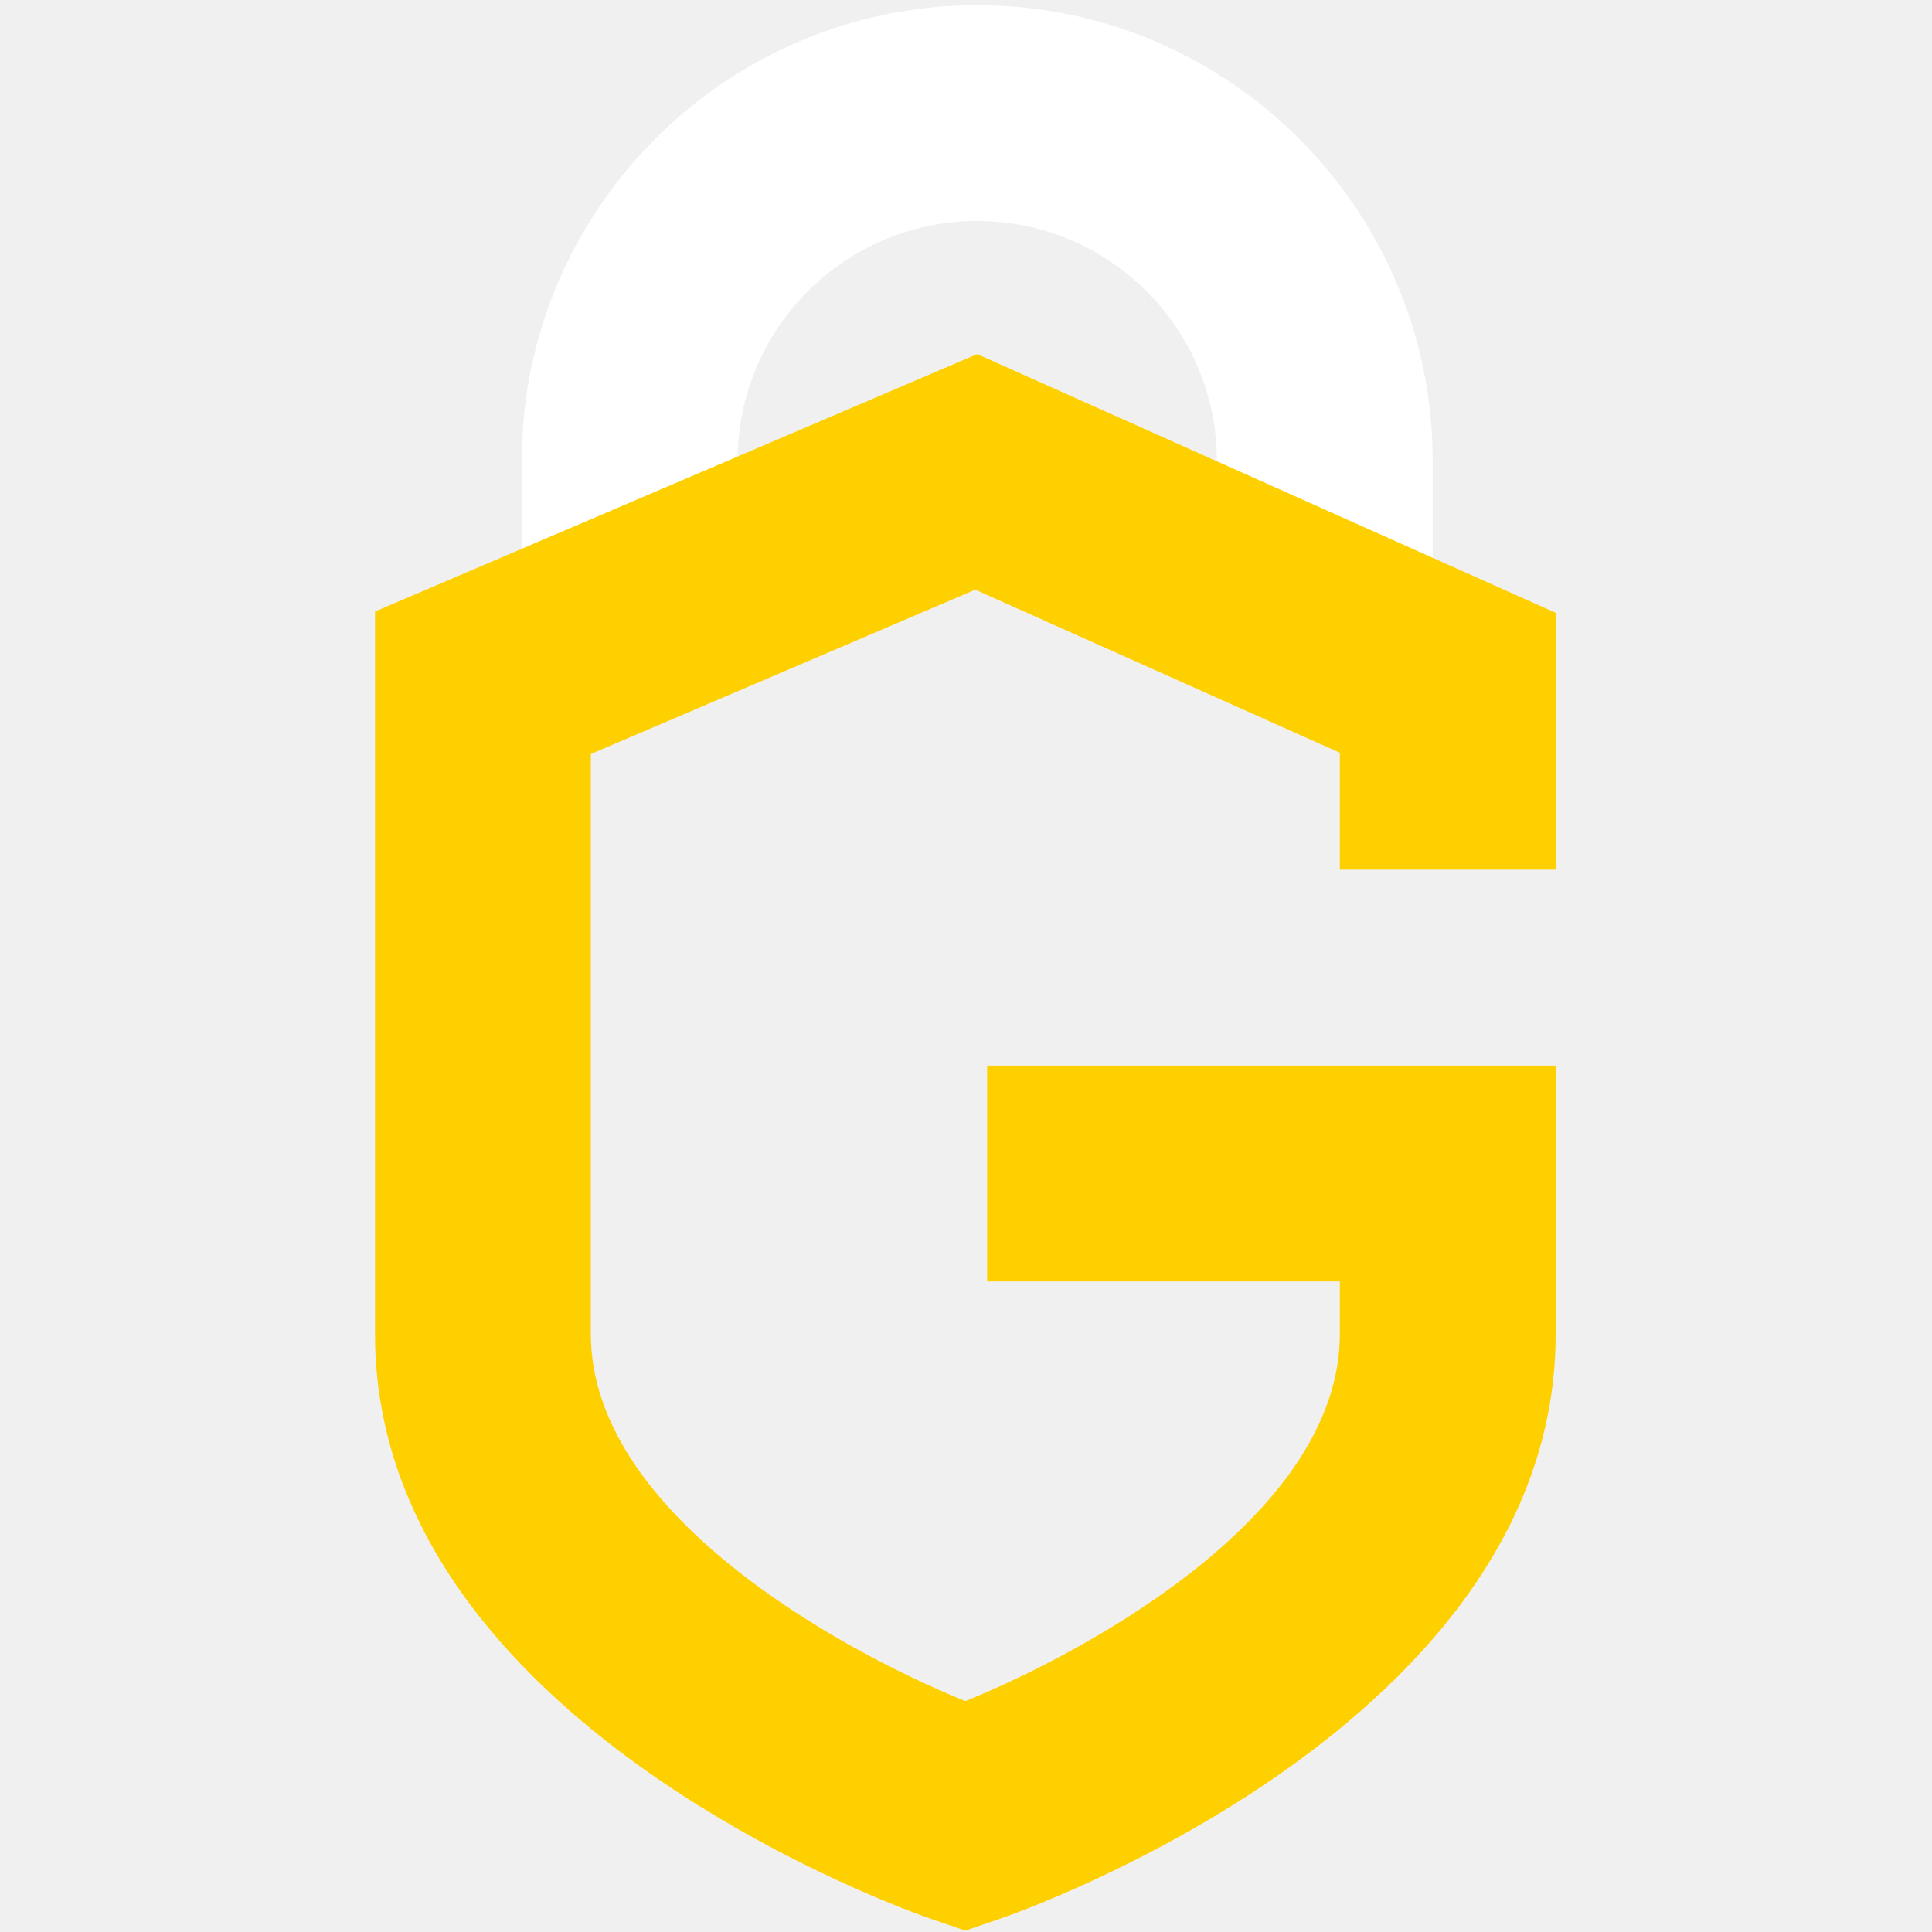
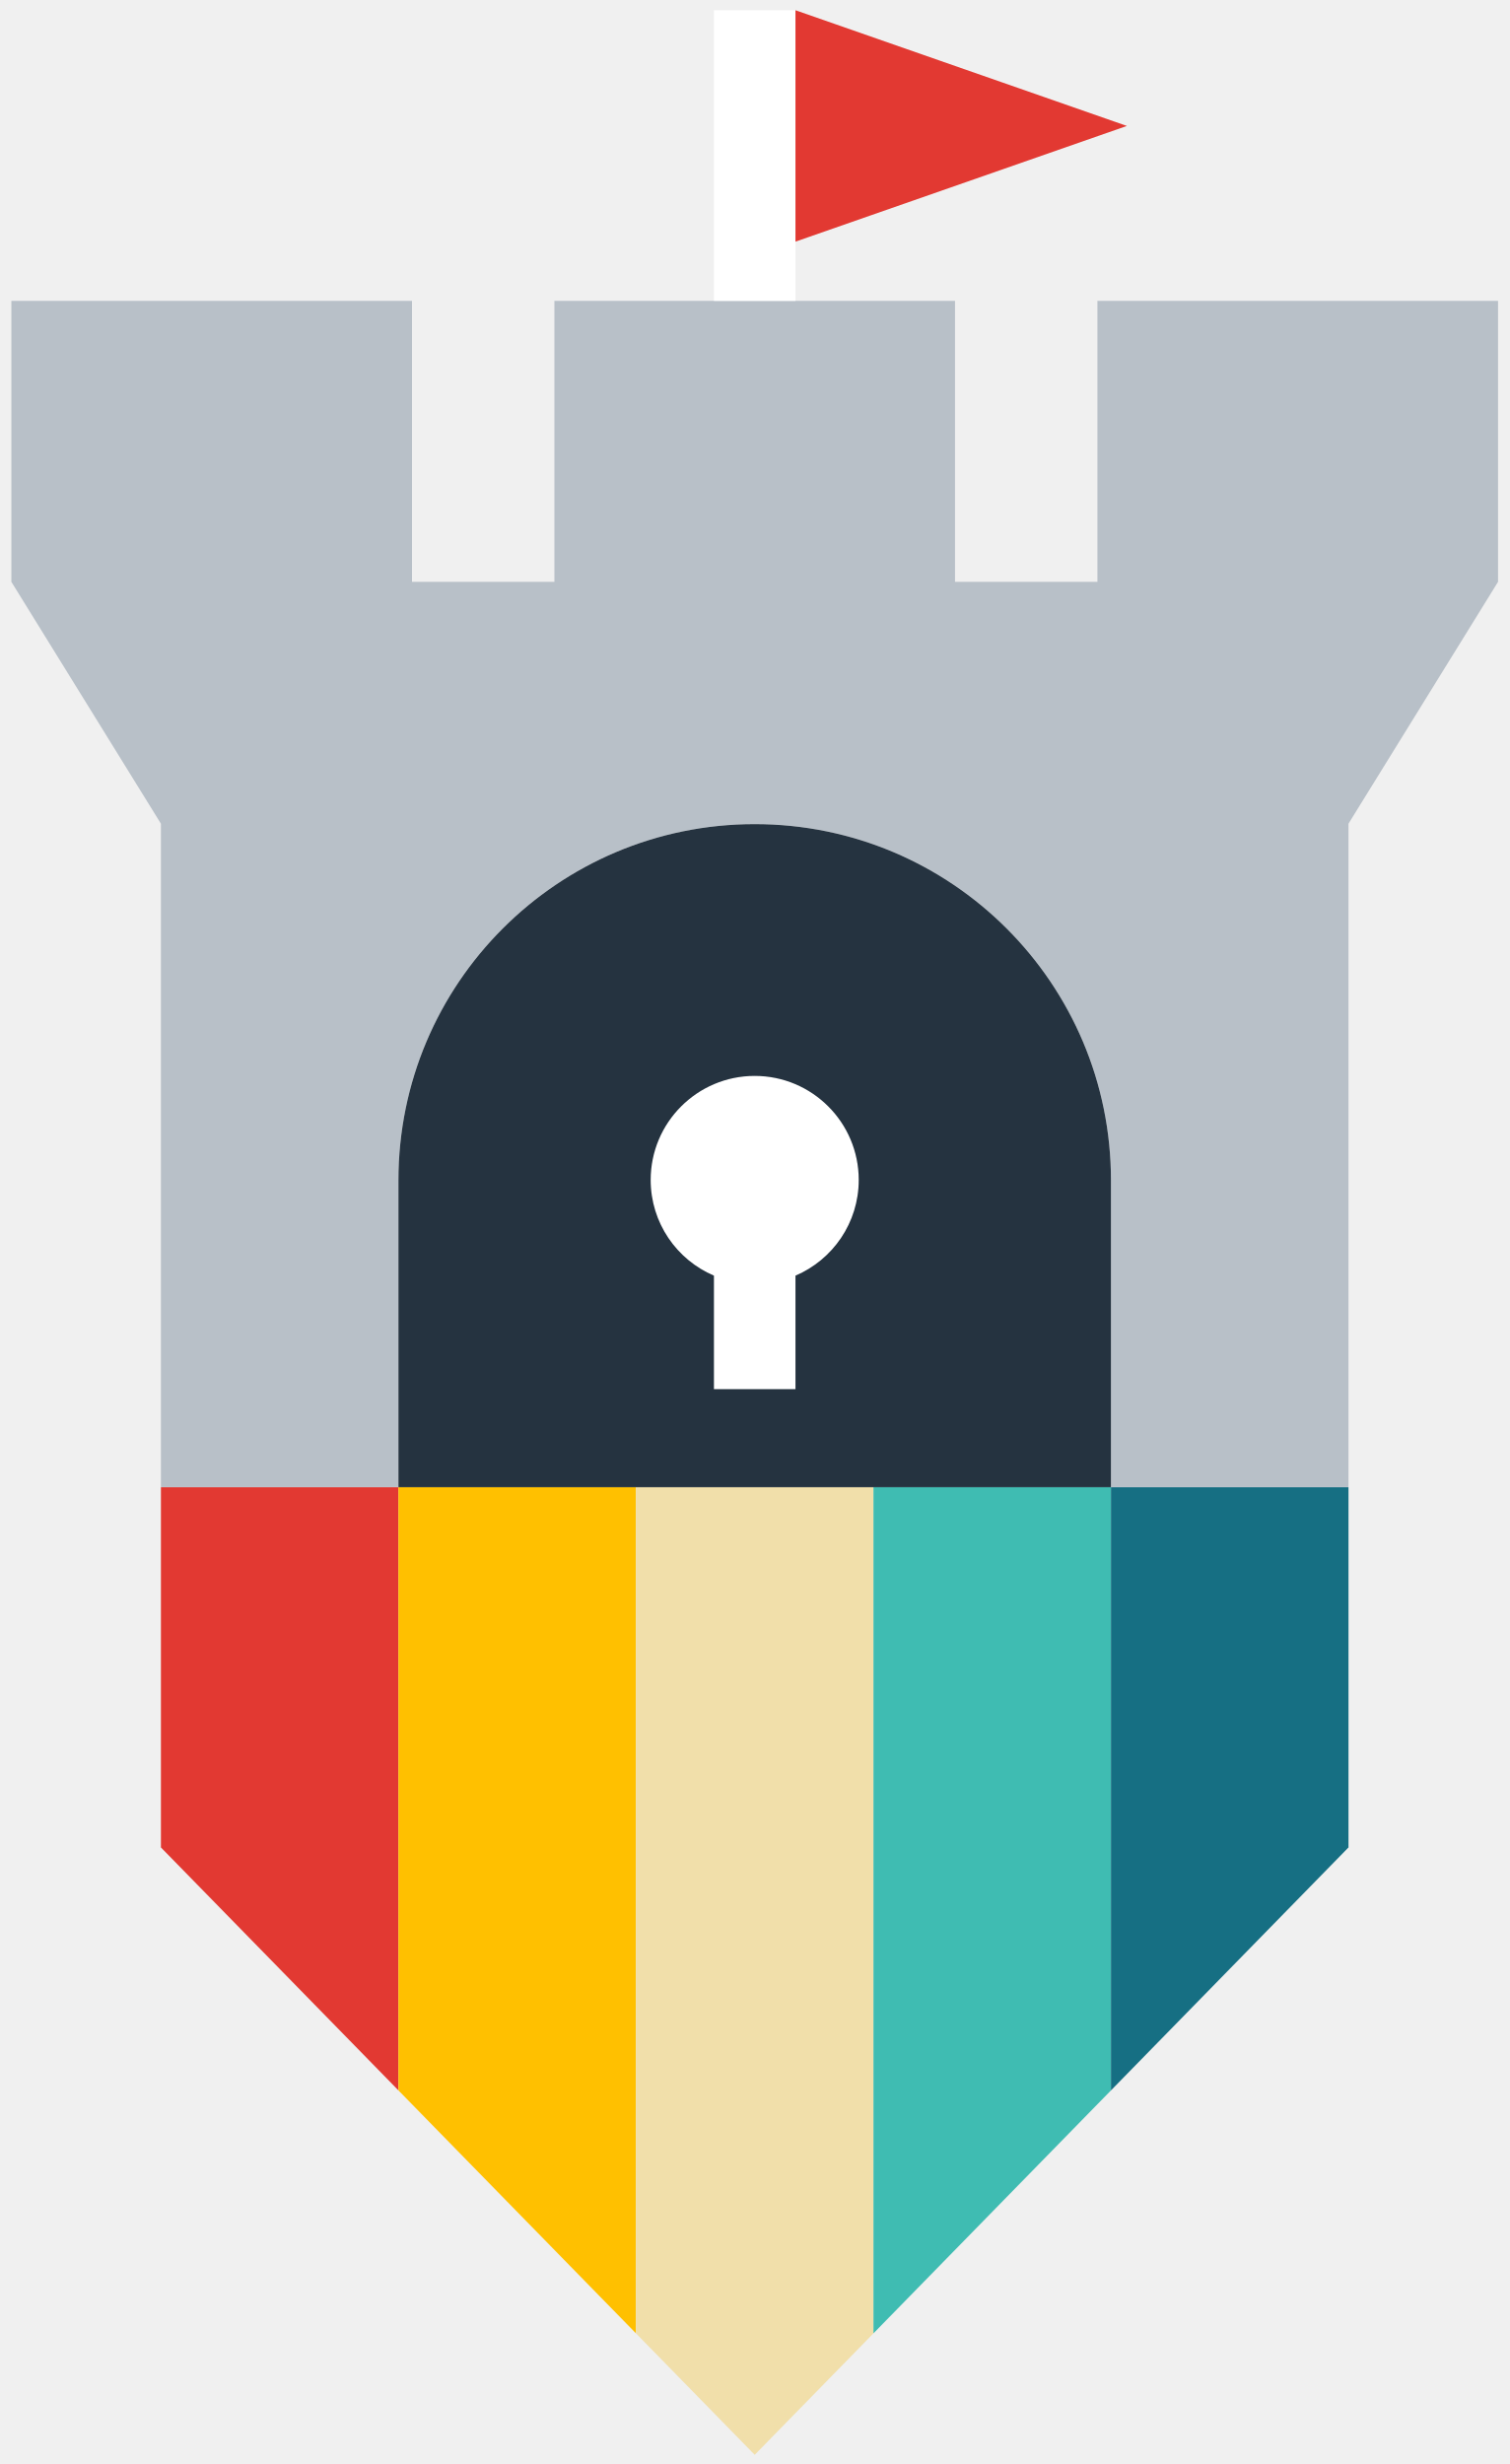
- <svg xmlns="http://www.w3.org/2000/svg" width="1128px" height="1128px" version="1.1" xml:space="preserve" style="fill-rule:evenodd;clip-rule:evenodd;stroke-linejoin:round;stroke-miterlimit:2;">
-   <path d="M836.463,336.484l-126.014,-0l0,-67.555c0,-77.142 -62.766,-139.908 -139.908,-139.908c-77.143,-0 -139.898,62.766 -139.898,139.908l-0,67.555l-126.014,-0l-0,-67.555c-0,-146.625 119.297,-265.922 265.912,-265.922c146.625,-0 265.922,119.297 265.922,265.922l0,67.555Z" style="fill:#fff;fill-rule:nonzero;" />
-   <path d="M908.277,507.749l0,-149.968l-337.729,-151.03l-351.601,150.285l-0,421.896c-0,227.11 310.937,336.688 324.174,341.246l20.491,7.046l20.491,-7.046c13.237,-4.558 324.174,-114.136 324.174,-341.246l0,-156.795l-331.932,0l-0,126.014l205.918,0l0,30.781c0,103.66 -142.78,183.334 -218.64,214.29c-75.959,-31 -218.662,-110.663 -218.662,-214.29l-0,-338.704l224.448,-95.947l212.854,95.201l0,68.267l126.014,0Z" style="fill:#ffd000;fill-rule:nonzero;" />
+ <svg xmlns="http://www.w3.org/2000/svg" width="100%" height="100%" viewBox="0 0 1004 1639" version="1.1">
+   <g id="Bridge">
+     <path d="M107.04,989.25l-0,239.628l157.978,161.606l-0,-401.234l-157.978,-0Z" style="fill:#e23932;fill-rule:nonzero;" />
+     <path d="M265.015,989.25l0,401.234l157.989,161.605l0,-562.839l-157.989,-0Z" style="fill:#ffc000;fill-rule:nonzero;" />
+     <path d="M423.001,989.25l-0,562.839l78.988,80.808l79,-80.808l0,-562.839l-157.988,-0Z" style="fill:#f1dfaa;fill-rule:nonzero;" />
+     <path d="M580.986,989.25l0,562.839l157.978,-161.605l-0,-401.234l-157.978,-0Z" style="fill:#3fbcb2;fill-rule:nonzero;" />
+     <path d="M738.961,989.25l0,401.234l157.989,-161.606l0,-239.628l-157.989,-0Z" style="fill:#166f83;fill-rule:nonzero;" />
+   </g>
+   <path id="Wall" d="M996.422,387.023l-99.477,160.881l-0,441.35l-157.987,-0l0,-204.09c0,-130.875 -106.091,-236.966 -236.966,-236.966c-130.875,0 -236.967,106.091 -236.967,236.966l0,204.09l-157.991,-0l0,-441.35l-99.479,-160.884l0.007,-0l-0,-186.885l266.476,-0l0,186.885l94.72,-0l0,-186.885l266.476,-0l0,186.885l94.72,-0l0,-186.885l266.476,-0l0,186.888l-0.008,0Z" style="fill:#b8c0c8;" />
+   <g id="Door">
+     <path d="M474.871,848.536c-24.726,-10.557 -42.074,-35.103 -42.074,-63.669c0,-38.19 31.005,-69.194 69.195,-69.194c38.189,-0 69.194,31.004 69.194,69.194c0,28.566 -17.348,53.112 -42.074,63.669l0,75.497l-54.241,0l-0,-75.497Z" style="fill:#fff;" />
+     <path d="M265.025,989.254l0,-204.09c0,-130.875 106.092,-236.966 236.967,-236.966c130.875,0 236.966,106.091 236.966,236.966l0,204.09l-473.933,-0Zm209.846,-140.718l-0,75.497l54.241,0l0,-75.497c24.726,-10.557 42.074,-35.103 42.074,-63.669c0,-38.19 -31.005,-69.194 -69.194,-69.194c-38.19,-0 -69.195,31.004 -69.195,69.194c0,28.566 17.348,53.112 42.074,63.669Z" style="fill:#253340;" />
+   </g>
+   <g id="Flag">
+     <rect x="474.869" y="6.813" width="54.242" height="193.322" style="fill:#fff;" />
+     <path class="switchable" d="M529.11,160.741l0,-153.928l220.437,76.959l-220.437,76.969Z" style="fill:#e23932;fill-rule:nonzero;" />
+   </g>
</svg>
